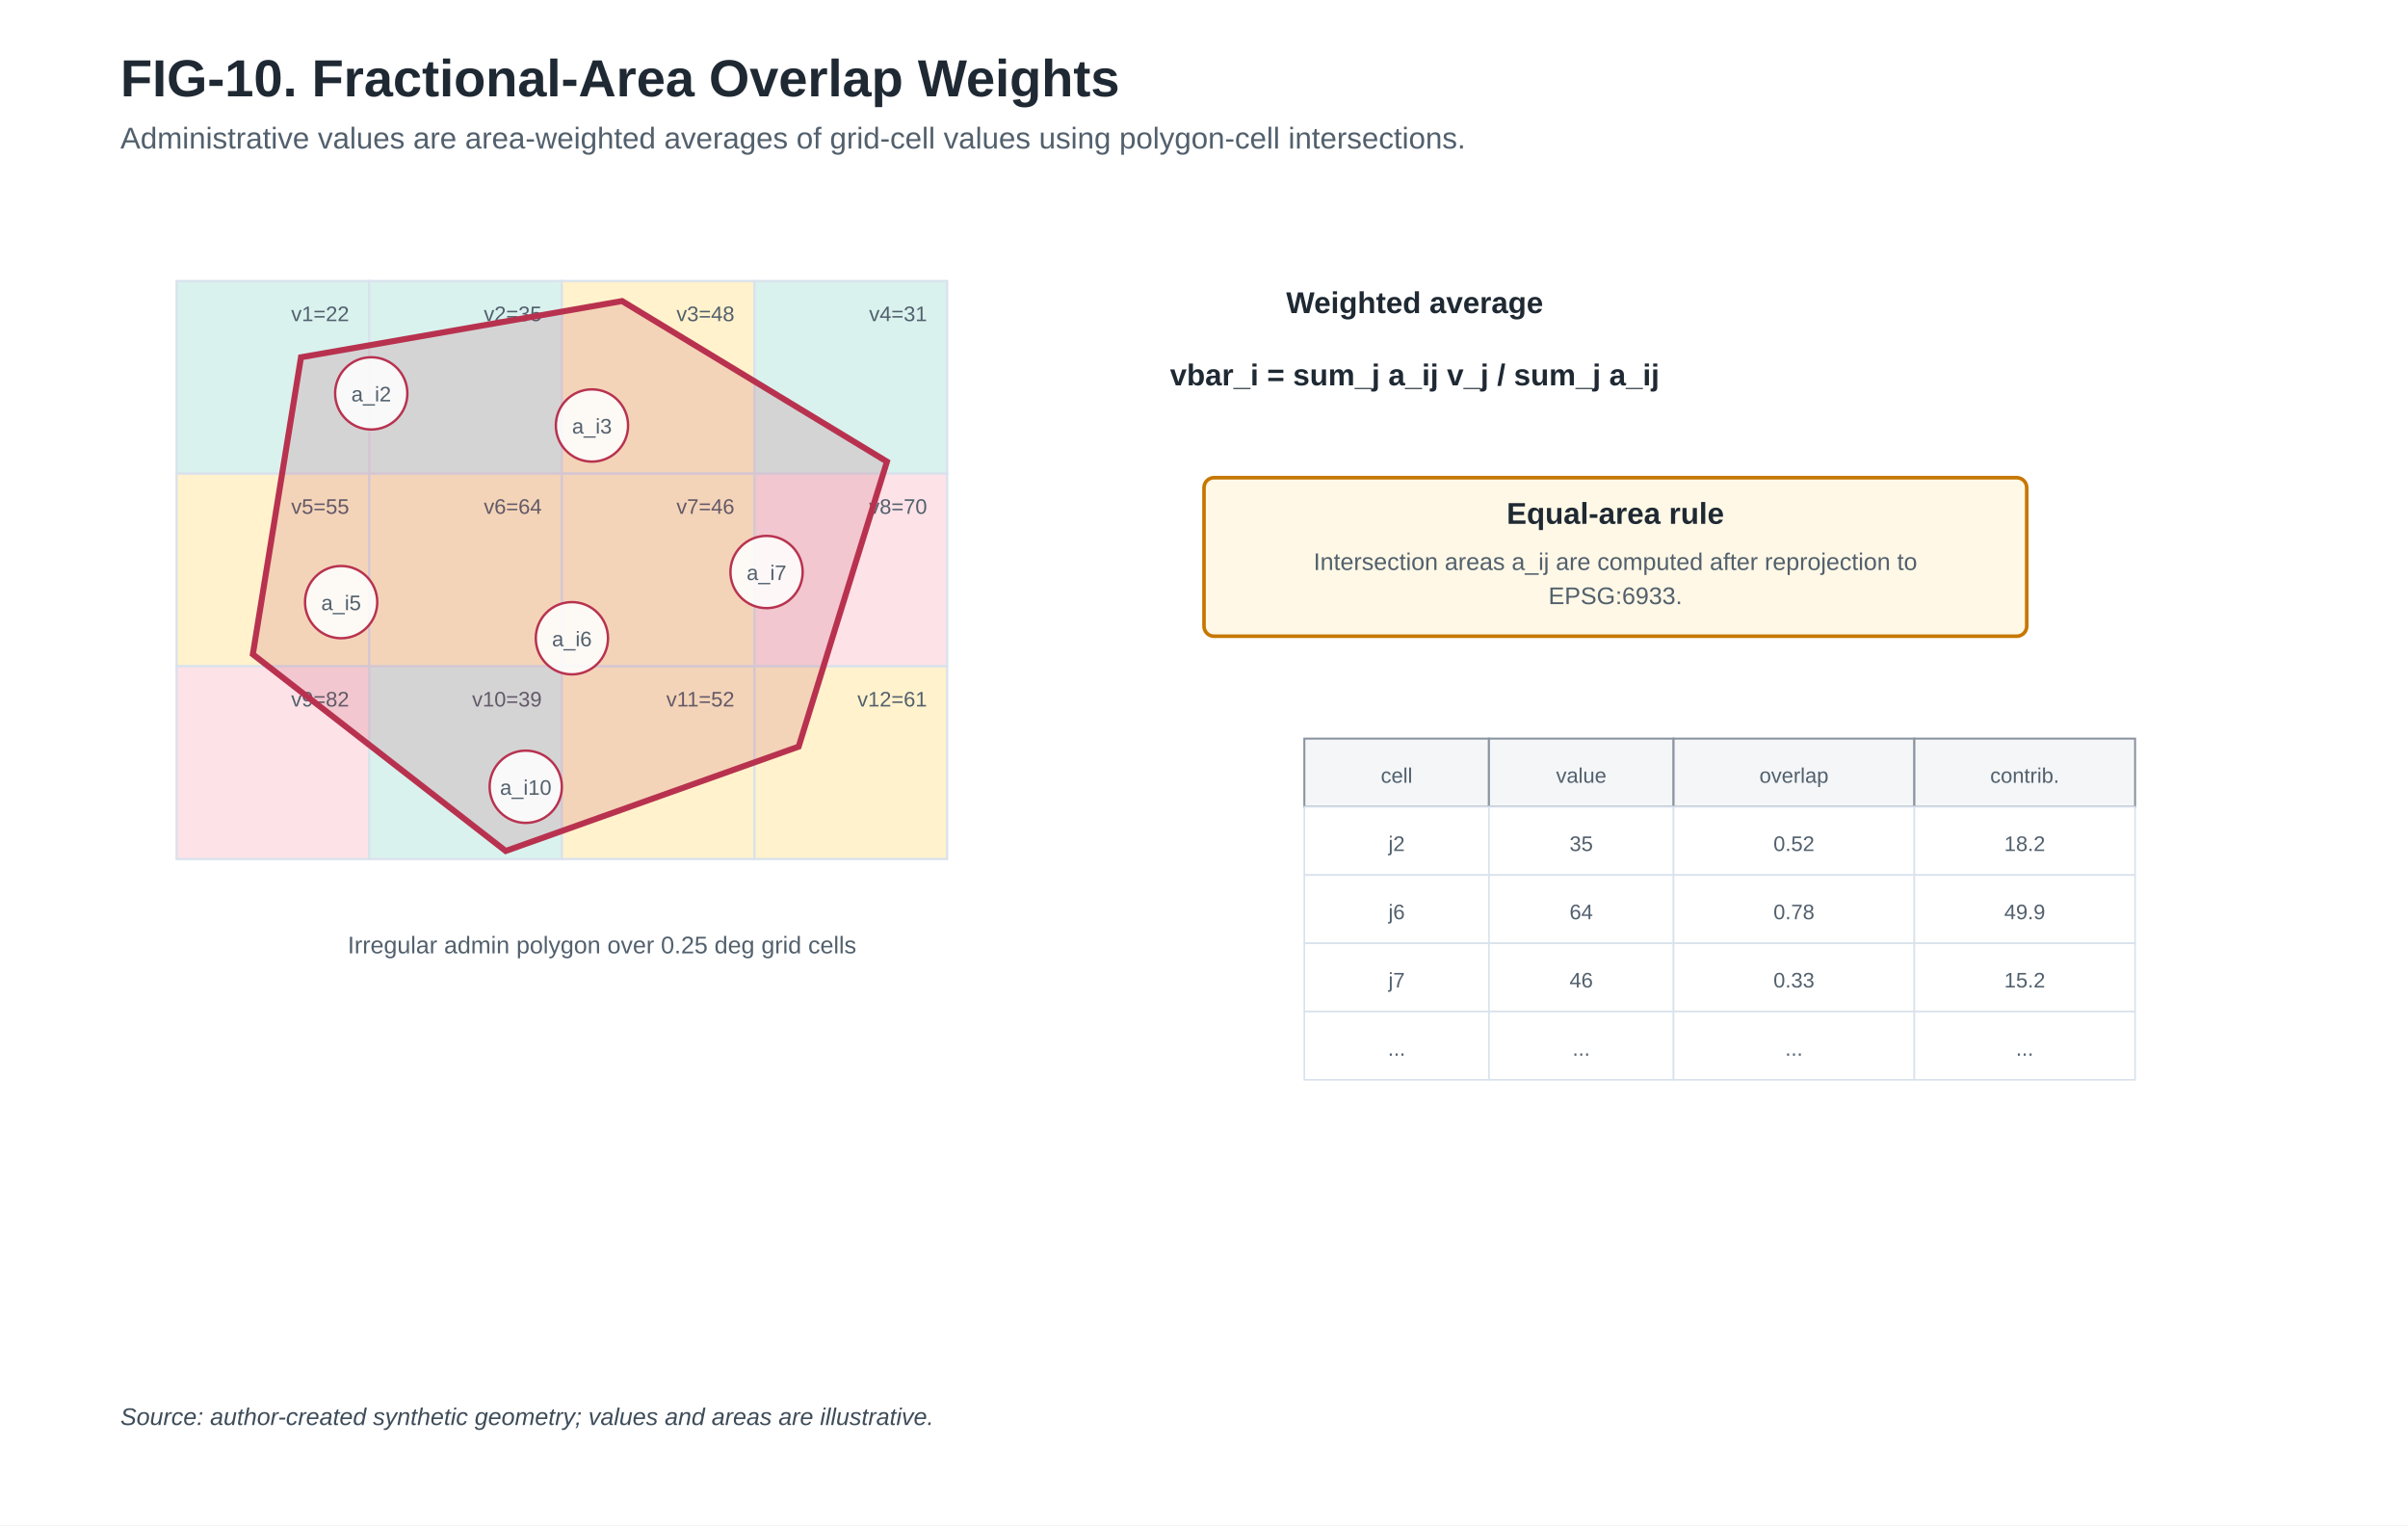
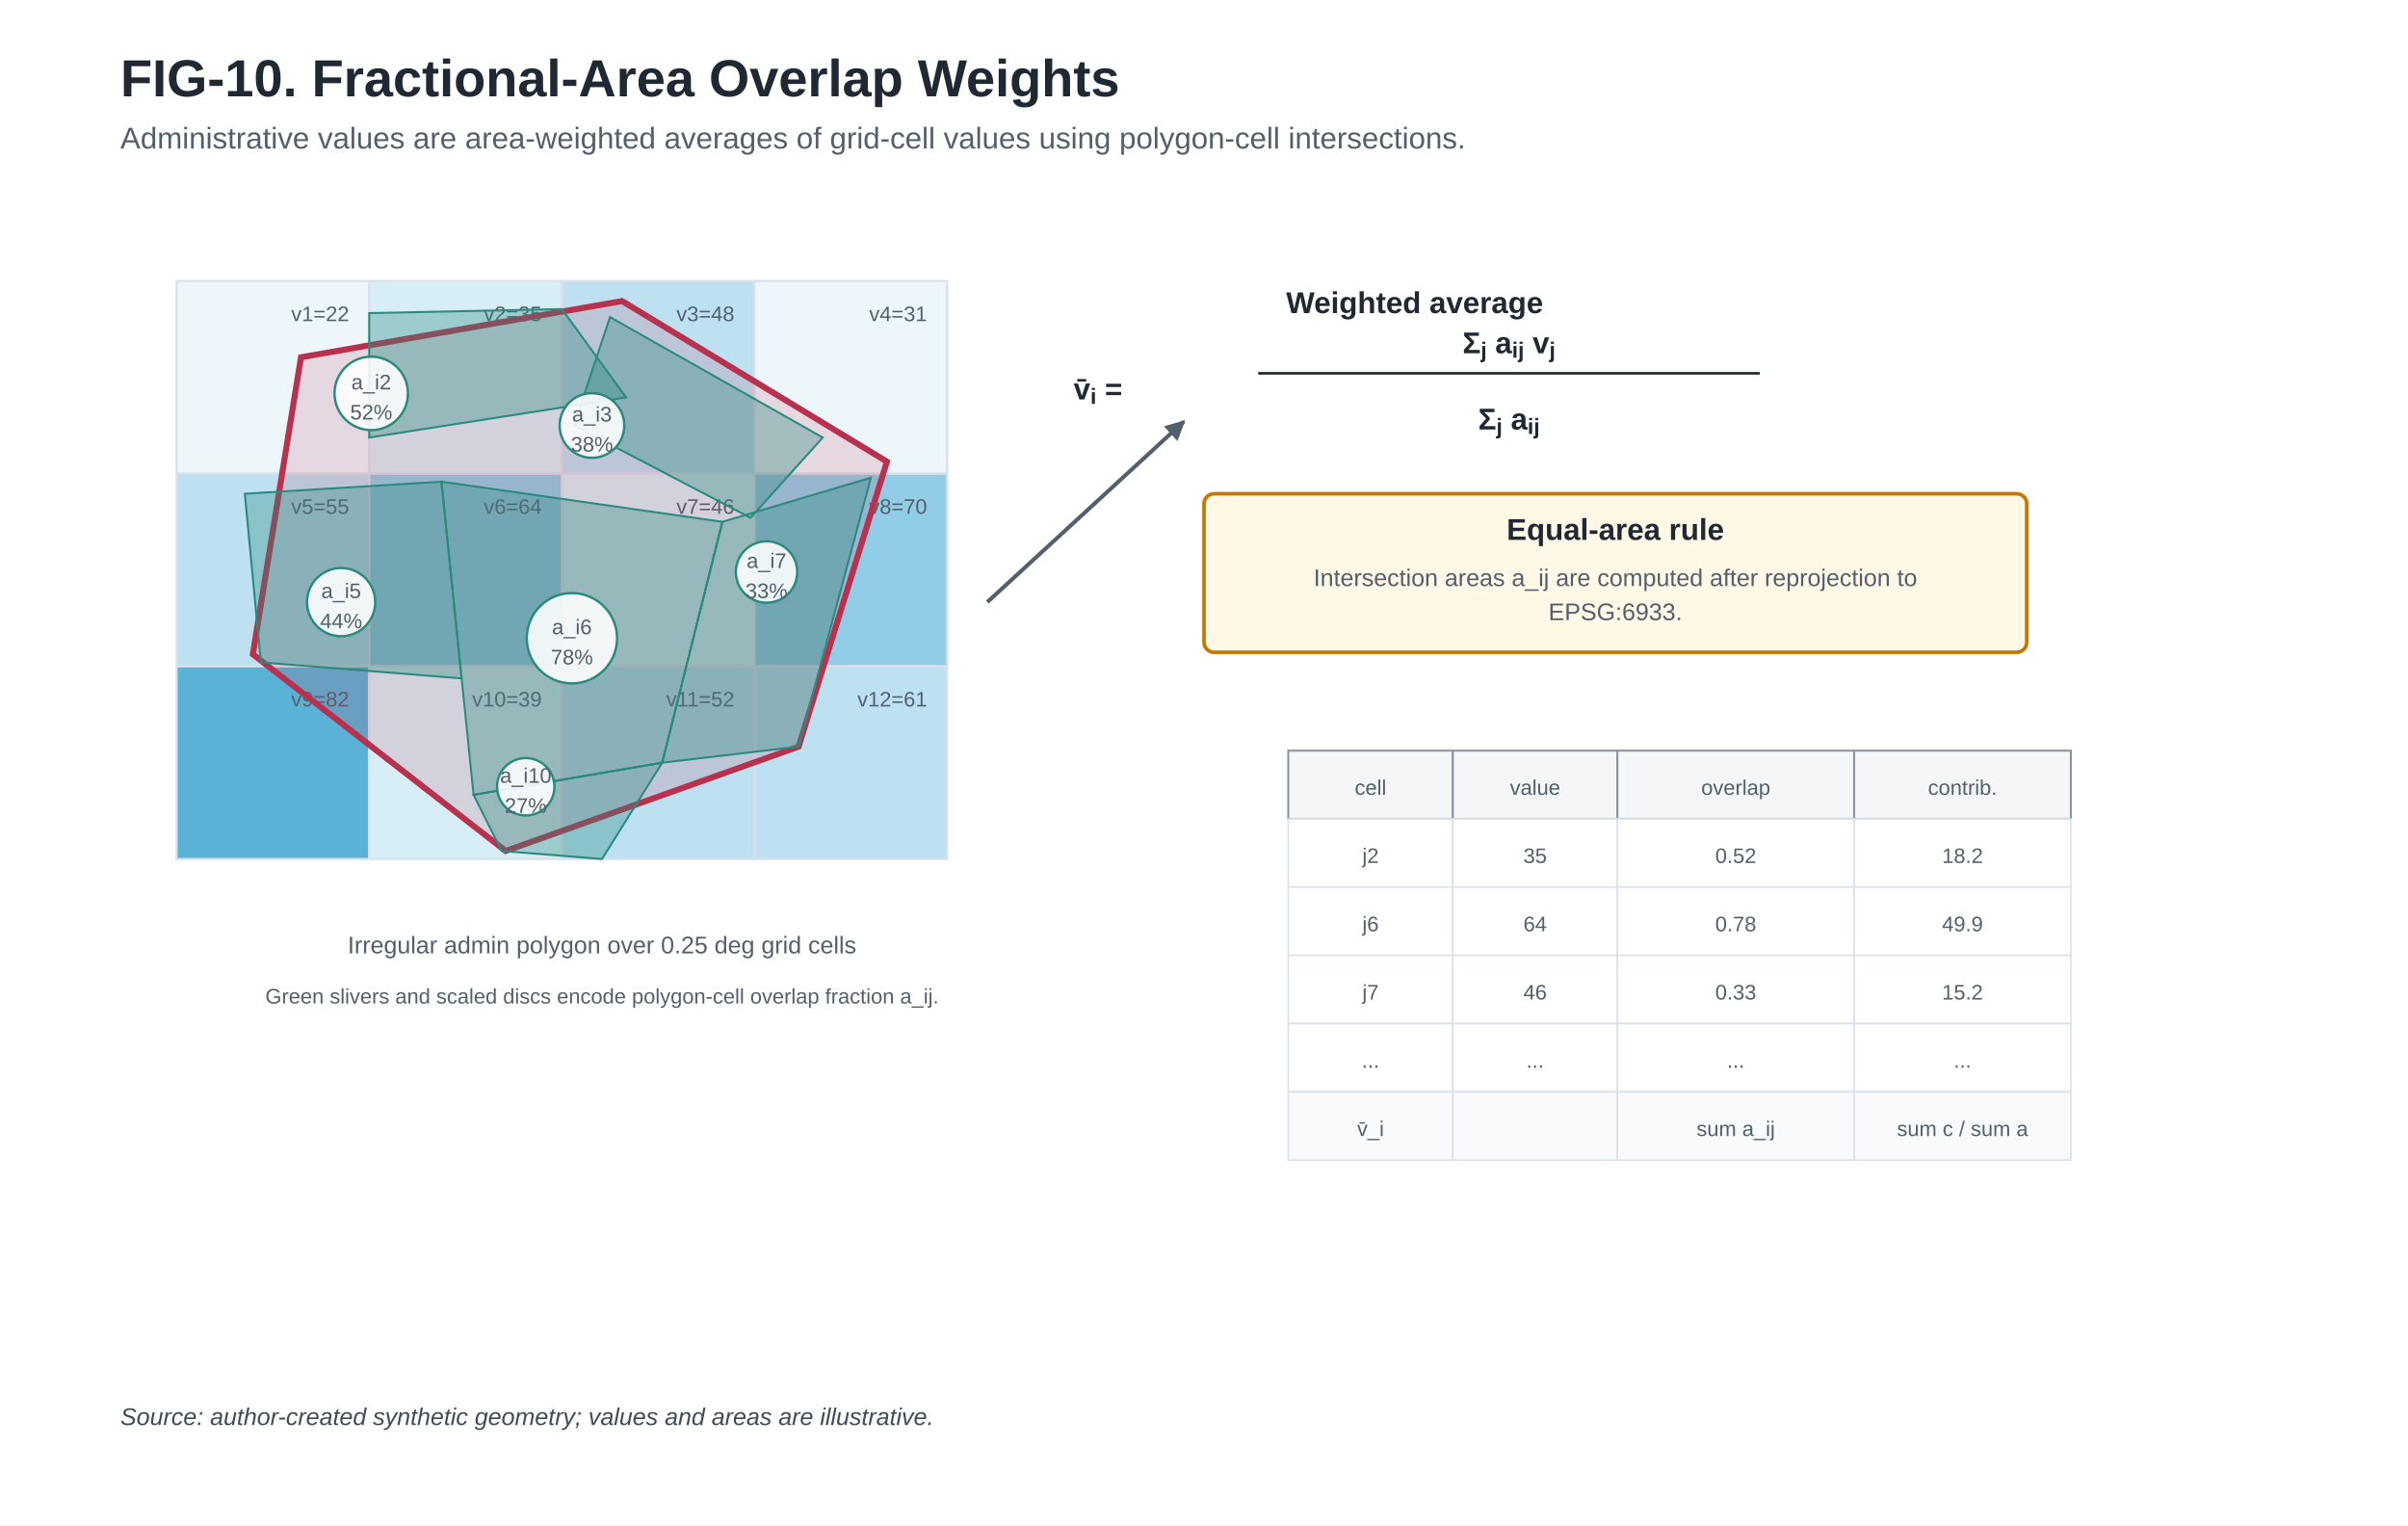
<svg xmlns="http://www.w3.org/2000/svg" width="1200" height="760" viewBox="0 0 1200 760" role="img" aria-labelledby="title desc">
  <style>
text { font-family: Arial, Helvetica, sans-serif; fill: #1f2933; }
.title { font-size: 26px; font-weight: 700; }
.subtitle { font-size: 15px; fill: #52606d; }
.label { font-size: 15px; font-weight: 700; }
.small { font-size: 12px; fill: #52606d; }
.tiny { font-size: 10.5px; fill: #52606d; }
.note { font-size: 12px; fill: #3e4c59; font-style: italic; }
.axis { stroke: #52606d; stroke-width: 1.2; }
.gridline { stroke: #d9e2ec; stroke-width: 1; }
.arrow { stroke: #52606d; stroke-width: 2.0; fill: none; marker-end: url(#arrow); }
</style>
  <defs>
    <marker id="arrow" viewBox="0 0 12 12" refX="10" refY="6" markerWidth="12" markerHeight="12" markerUnits="userSpaceOnUse" orient="auto-start-reverse">
      <path d="M 1 1 L 11 6 L 1 11 z" fill="#52606d" />
    </marker>
  </defs>
  <rect width="1200" height="760" fill="white" />
  <text x="60.0" y="48.0" class="title" text-anchor="start">FIG-10. Fractional-Area Overlap Weights</text>
  <text x="60.0" y="74.0" class="subtitle" text-anchor="start">Administrative values are area-weighted averages of grid-cell values using polygon-cell intersections.</text>
-   <rect x="88" y="140" width="96" height="96" rx="0" fill="#d9f2ee" stroke="#d9e2ec" stroke-width="1.1" />
+   <rect x="88" y="140" width="96" height="96" rx="0" fill="#edf7fb" stroke="#d9e2ec" stroke-width="1.1" />
  <text x="174.0" y="160.0" class="tiny" text-anchor="end">v1=22</text>
-   <rect x="184" y="140" width="96" height="96" rx="0" fill="#d9f2ee" stroke="#d9e2ec" stroke-width="1.1" />
+   <rect x="184" y="140" width="96" height="96" rx="0" fill="#d7eef7" stroke="#d9e2ec" stroke-width="1.1" />
  <text x="270.0" y="160.0" class="tiny" text-anchor="end">v2=35</text>
-   <rect x="280" y="140" width="96" height="96" rx="0" fill="#fff2cc" stroke="#d9e2ec" stroke-width="1.1" />
+   <rect x="280" y="140" width="96" height="96" rx="0" fill="#bde1f1" stroke="#d9e2ec" stroke-width="1.1" />
  <text x="366.0" y="160.0" class="tiny" text-anchor="end">v3=48</text>
-   <rect x="376" y="140" width="96" height="96" rx="0" fill="#d9f2ee" stroke="#d9e2ec" stroke-width="1.1" />
+   <rect x="376" y="140" width="96" height="96" rx="0" fill="#edf7fb" stroke="#d9e2ec" stroke-width="1.1" />
  <text x="462.0" y="160.0" class="tiny" text-anchor="end">v4=31</text>
-   <rect x="88" y="236" width="96" height="96" rx="0" fill="#fff2cc" stroke="#d9e2ec" stroke-width="1.1" />
+   <rect x="88" y="236" width="96" height="96" rx="0" fill="#bde1f1" stroke="#d9e2ec" stroke-width="1.1" />
  <text x="174.0" y="256.0" class="tiny" text-anchor="end">v5=55</text>
-   <rect x="184" y="236" width="96" height="96" rx="0" fill="#fff2cc" stroke="#d9e2ec" stroke-width="1.1" />
+   <rect x="184" y="236" width="96" height="96" rx="0" fill="#92cde7" stroke="#d9e2ec" stroke-width="1.1" />
  <text x="270.0" y="256.0" class="tiny" text-anchor="end">v6=64</text>
-   <rect x="280" y="236" width="96" height="96" rx="0" fill="#fff2cc" stroke="#d9e2ec" stroke-width="1.1" />
+   <rect x="280" y="236" width="96" height="96" rx="0" fill="#d7eef7" stroke="#d9e2ec" stroke-width="1.1" />
  <text x="366.0" y="256.0" class="tiny" text-anchor="end">v7=46</text>
-   <rect x="376" y="236" width="96" height="96" rx="0" fill="#fde2e7" stroke="#d9e2ec" stroke-width="1.1" />
+   <rect x="376" y="236" width="96" height="96" rx="0" fill="#92cde7" stroke="#d9e2ec" stroke-width="1.1" />
  <text x="462.0" y="256.0" class="tiny" text-anchor="end">v8=70</text>
-   <rect x="88" y="332" width="96" height="96" rx="0" fill="#fde2e7" stroke="#d9e2ec" stroke-width="1.1" />
+   <rect x="88" y="332" width="96" height="96" rx="0" fill="#5ab3d6" stroke="#d9e2ec" stroke-width="1.1" />
  <text x="174.0" y="352.0" class="tiny" text-anchor="end">v9=82</text>
-   <rect x="184" y="332" width="96" height="96" rx="0" fill="#d9f2ee" stroke="#d9e2ec" stroke-width="1.1" />
+   <rect x="184" y="332" width="96" height="96" rx="0" fill="#d7eef7" stroke="#d9e2ec" stroke-width="1.1" />
  <text x="270.0" y="352.0" class="tiny" text-anchor="end">v10=39</text>
-   <rect x="280" y="332" width="96" height="96" rx="0" fill="#fff2cc" stroke="#d9e2ec" stroke-width="1.1" />
+   <rect x="280" y="332" width="96" height="96" rx="0" fill="#bde1f1" stroke="#d9e2ec" stroke-width="1.1" />
  <text x="366.0" y="352.0" class="tiny" text-anchor="end">v11=52</text>
-   <rect x="376" y="332" width="96" height="96" rx="0" fill="#fff2cc" stroke="#d9e2ec" stroke-width="1.1" />
+   <rect x="376" y="332" width="96" height="96" rx="0" fill="#bde1f1" stroke="#d9e2ec" stroke-width="1.1" />
  <text x="462.0" y="352.0" class="tiny" text-anchor="end">v12=61</text>
  <polygon points="150,178 310,150 442,230 398,372 252,424 126,326" fill="#b8324f" fill-opacity="0.16" stroke="#b8324f" stroke-width="3" />
-   <circle cx="185" cy="196" r="18" fill="white" fill-opacity="0.86" stroke="#b8324f" stroke-width="1.2" />
-   <text x="185.0" y="200.0" class="tiny" text-anchor="middle">a_i2</text>
-   <circle cx="295" cy="212" r="18" fill="white" fill-opacity="0.86" stroke="#b8324f" stroke-width="1.2" />
-   <text x="295.0" y="216.0" class="tiny" text-anchor="middle">a_i3</text>
-   <circle cx="170" cy="300" r="18" fill="white" fill-opacity="0.86" stroke="#b8324f" stroke-width="1.2" />
-   <text x="170.0" y="304.0" class="tiny" text-anchor="middle">a_i5</text>
-   <circle cx="285" cy="318" r="18" fill="white" fill-opacity="0.86" stroke="#b8324f" stroke-width="1.2" />
-   <text x="285.0" y="322.0" class="tiny" text-anchor="middle">a_i6</text>
-   <circle cx="382" cy="285" r="18" fill="white" fill-opacity="0.86" stroke="#b8324f" stroke-width="1.2" />
-   <text x="382.0" y="289.0" class="tiny" text-anchor="middle">a_i7</text>
-   <circle cx="262" cy="392" r="18" fill="white" fill-opacity="0.86" stroke="#b8324f" stroke-width="1.2" />
-   <text x="262.0" y="396.0" class="tiny" text-anchor="middle">a_i10</text>
+   <polygon points="184,156 280,154 312,198 184,218" fill="#2b8a7e" fill-opacity="0.34" stroke="#2b8a7e" stroke-width="1.0" />
+   <polygon points="304,158 410,218 374,258 286,212" fill="#2b8a7e" fill-opacity="0.34" stroke="#2b8a7e" stroke-width="1.0" />
+   <polygon points="122,246 220,240 230,338 130,330" fill="#2b8a7e" fill-opacity="0.34" stroke="#2b8a7e" stroke-width="1.0" />
+   <polygon points="220,240 360,260 330,380 236,396" fill="#2b8a7e" fill-opacity="0.34" stroke="#2b8a7e" stroke-width="1.0" />
+   <polygon points="360,260 434,238 398,372 330,380" fill="#2b8a7e" fill-opacity="0.34" stroke="#2b8a7e" stroke-width="1.0" />
+   <polygon points="236,396 330,380 300,428 250,424" fill="#2b8a7e" fill-opacity="0.34" stroke="#2b8a7e" stroke-width="1.0" />
+   <circle cx="185" cy="196" r="18.3" fill="white" fill-opacity="0.88" stroke="#2b8a7e" stroke-width="1.2" />
+   <text x="185.0" y="194.0" class="tiny" text-anchor="middle">a_i2</text>
+   <text x="185.0" y="209.0" class="tiny" text-anchor="middle">52%</text>
+   <circle cx="295" cy="212" r="16.1" fill="white" fill-opacity="0.88" stroke="#2b8a7e" stroke-width="1.2" />
+   <text x="295.0" y="210.0" class="tiny" text-anchor="middle">a_i3</text>
+   <text x="295.0" y="225.0" class="tiny" text-anchor="middle">38%</text>
+   <circle cx="170" cy="300" r="17.0" fill="white" fill-opacity="0.88" stroke="#2b8a7e" stroke-width="1.2" />
+   <text x="170.0" y="298.0" class="tiny" text-anchor="middle">a_i5</text>
+   <text x="170.0" y="313.0" class="tiny" text-anchor="middle">44%</text>
+   <circle cx="285" cy="318" r="22.5" fill="white" fill-opacity="0.88" stroke="#2b8a7e" stroke-width="1.2" />
+   <text x="285.0" y="316.0" class="tiny" text-anchor="middle">a_i6</text>
+   <text x="285.0" y="331.0" class="tiny" text-anchor="middle">78%</text>
+   <circle cx="382" cy="285" r="15.3" fill="white" fill-opacity="0.88" stroke="#2b8a7e" stroke-width="1.2" />
+   <text x="382.0" y="283.0" class="tiny" text-anchor="middle">a_i7</text>
+   <text x="382.0" y="298.0" class="tiny" text-anchor="middle">33%</text>
+   <circle cx="262" cy="392" r="14.3" fill="white" fill-opacity="0.88" stroke="#2b8a7e" stroke-width="1.2" />
+   <text x="262.0" y="390.0" class="tiny" text-anchor="middle">a_i10</text>
+   <text x="262.0" y="405.0" class="tiny" text-anchor="middle">27%</text>
  <text x="300.0" y="475.0" class="small" text-anchor="middle">Irregular admin polygon over 0.25 deg grid cells</text>
+   <text x="300.0" y="500.0" class="tiny" text-anchor="middle">Green slivers and scaled discs encode polygon-cell overlap fraction a_ij.</text>
  <text x="705.0" y="156.0" class="label" text-anchor="middle">Weighted average</text>
-   <text x="705.0" y="192.0" class="label" text-anchor="middle">vbar_i = sum_j a_ij v_j / sum_j a_ij</text>
-   <rect x="600" y="238" width="410" height="79" rx="5" fill="#fff8e6" stroke="#c77700" stroke-width="1.8" class="flow-box" />
-   <text x="805.0" y="261.0" class="label" text-anchor="middle" data-box="600,238,410,79">Equal-area rule</text>
-   <text x="805.0" y="284.0" class="small" text-anchor="middle" data-box="600,238,410,79">Intersection areas a_ij are computed after reprojection to</text>
-   <text x="805.0" y="301.0" class="small" text-anchor="middle" data-box="600,238,410,79">EPSG:6933.</text>
-   <rect x="650" y="368" width="92" height="34" rx="0" fill="#f4f6f8" stroke="#8b95a1" stroke-width="1.0" />
-   <text x="696.0" y="390.0" class="tiny" text-anchor="middle">cell</text>
-   <rect x="742" y="368" width="92" height="34" rx="0" fill="#f4f6f8" stroke="#8b95a1" stroke-width="1.0" />
-   <text x="788.0" y="390.0" class="tiny" text-anchor="middle">value</text>
-   <rect x="834" y="368" width="120" height="34" rx="0" fill="#f4f6f8" stroke="#8b95a1" stroke-width="1.0" />
-   <text x="894.0" y="390.0" class="tiny" text-anchor="middle">overlap</text>
-   <rect x="954" y="368" width="110" height="34" rx="0" fill="#f4f6f8" stroke="#8b95a1" stroke-width="1.0" />
-   <text x="1009.0" y="390.0" class="tiny" text-anchor="middle">contrib.</text>
-   <rect x="650" y="402" width="92" height="34" rx="0" fill="white" stroke="#d9e2ec" stroke-width="0.8" />
-   <text x="696.0" y="424.0" class="tiny" text-anchor="middle">j2</text>
-   <rect x="742" y="402" width="92" height="34" rx="0" fill="white" stroke="#d9e2ec" stroke-width="0.8" />
-   <text x="788.0" y="424.0" class="tiny" text-anchor="middle">35</text>
-   <rect x="834" y="402" width="120" height="34" rx="0" fill="white" stroke="#d9e2ec" stroke-width="0.8" />
-   <text x="894.0" y="424.0" class="tiny" text-anchor="middle">0.52</text>
-   <rect x="954" y="402" width="110" height="34" rx="0" fill="white" stroke="#d9e2ec" stroke-width="0.8" />
-   <text x="1009.0" y="424.0" class="tiny" text-anchor="middle">18.2</text>
-   <rect x="650" y="436" width="92" height="34" rx="0" fill="white" stroke="#d9e2ec" stroke-width="0.8" />
-   <text x="696.0" y="458.0" class="tiny" text-anchor="middle">j6</text>
-   <rect x="742" y="436" width="92" height="34" rx="0" fill="white" stroke="#d9e2ec" stroke-width="0.8" />
-   <text x="788.0" y="458.0" class="tiny" text-anchor="middle">64</text>
-   <rect x="834" y="436" width="120" height="34" rx="0" fill="white" stroke="#d9e2ec" stroke-width="0.8" />
-   <text x="894.0" y="458.0" class="tiny" text-anchor="middle">0.78</text>
-   <rect x="954" y="436" width="110" height="34" rx="0" fill="white" stroke="#d9e2ec" stroke-width="0.8" />
-   <text x="1009.0" y="458.0" class="tiny" text-anchor="middle">49.9</text>
-   <rect x="650" y="470" width="92" height="34" rx="0" fill="white" stroke="#d9e2ec" stroke-width="0.8" />
-   <text x="696.0" y="492.0" class="tiny" text-anchor="middle">j7</text>
-   <rect x="742" y="470" width="92" height="34" rx="0" fill="white" stroke="#d9e2ec" stroke-width="0.8" />
-   <text x="788.0" y="492.0" class="tiny" text-anchor="middle">46</text>
-   <rect x="834" y="470" width="120" height="34" rx="0" fill="white" stroke="#d9e2ec" stroke-width="0.8" />
-   <text x="894.0" y="492.0" class="tiny" text-anchor="middle">0.33</text>
-   <rect x="954" y="470" width="110" height="34" rx="0" fill="white" stroke="#d9e2ec" stroke-width="0.8" />
-   <text x="1009.0" y="492.0" class="tiny" text-anchor="middle">15.2</text>
-   <rect x="650" y="504" width="92" height="34" rx="0" fill="white" stroke="#d9e2ec" stroke-width="0.8" />
-   <text x="696.0" y="526.0" class="tiny" text-anchor="middle">...</text>
-   <rect x="742" y="504" width="92" height="34" rx="0" fill="white" stroke="#d9e2ec" stroke-width="0.8" />
-   <text x="788.0" y="526.0" class="tiny" text-anchor="middle">...</text>
-   <rect x="834" y="504" width="120" height="34" rx="0" fill="white" stroke="#d9e2ec" stroke-width="0.8" />
-   <text x="894.0" y="526.0" class="tiny" text-anchor="middle">...</text>
-   <rect x="954" y="504" width="110" height="34" rx="0" fill="white" stroke="#d9e2ec" stroke-width="0.8" />
-   <text x="1009.0" y="526.0" class="tiny" text-anchor="middle">...</text>
+   <g>
+     <text x="535.0" y="199.0" class="label" text-anchor="start">v̄<tspan baseline-shift="sub" font-size="11px">i</tspan> =</text>
+     <line x1="627.0" y1="186.0" x2="877.0" y2="186.0" stroke="#1f2933" stroke-width="1.3" />
+     <text x="752.0" y="176.0" class="label" text-anchor="middle">Σ<tspan baseline-shift="sub" font-size="11px">j</tspan> a<tspan baseline-shift="sub" font-size="11px">ij</tspan> v<tspan baseline-shift="sub" font-size="11px">j</tspan>
+     </text>
+     <text x="752.0" y="214.0" class="label" text-anchor="middle">Σ<tspan baseline-shift="sub" font-size="11px">j</tspan> a<tspan baseline-shift="sub" font-size="11px">ij</tspan>
+     </text>
+   </g>
+   <path class="arrow" d="M 492.0 300.0 L 590.0 210.0" />
+   <rect x="600" y="246" width="410" height="79" rx="5" fill="#fff8e6" stroke="#c77700" stroke-width="1.8" class="flow-box" />
+   <text x="805.0" y="269.0" class="label" text-anchor="middle" data-box="600,246,410,79">Equal-area rule</text>
+   <text x="805.0" y="292.0" class="small" text-anchor="middle" data-box="600,246,410,79">Intersection areas a_ij are computed after reprojection to</text>
+   <text x="805.0" y="309.0" class="small" text-anchor="middle" data-box="600,246,410,79">EPSG:6933.</text>
+   <rect x="642" y="374" width="82" height="34" rx="0" fill="#f4f6f8" stroke="#8b95a1" stroke-width="1.0" />
+   <text x="683.0" y="396.0" class="tiny" text-anchor="middle">cell</text>
+   <rect x="724" y="374" width="82" height="34" rx="0" fill="#f4f6f8" stroke="#8b95a1" stroke-width="1.0" />
+   <text x="765.0" y="396.0" class="tiny" text-anchor="middle">value</text>
+   <rect x="806" y="374" width="118" height="34" rx="0" fill="#f4f6f8" stroke="#8b95a1" stroke-width="1.0" />
+   <text x="865.0" y="396.0" class="tiny" text-anchor="middle">overlap</text>
+   <rect x="924" y="374" width="108" height="34" rx="0" fill="#f4f6f8" stroke="#8b95a1" stroke-width="1.0" />
+   <text x="978.0" y="396.0" class="tiny" text-anchor="middle">contrib.</text>
+   <rect x="642" y="408" width="82" height="34" rx="0" fill="white" stroke="#d9e2ec" stroke-width="0.8" />
+   <text x="683.0" y="430.0" class="tiny" text-anchor="middle">j2</text>
+   <rect x="724" y="408" width="82" height="34" rx="0" fill="white" stroke="#d9e2ec" stroke-width="0.8" />
+   <text x="765.0" y="430.0" class="tiny" text-anchor="middle">35</text>
+   <rect x="806" y="408" width="118" height="34" rx="0" fill="white" stroke="#d9e2ec" stroke-width="0.8" />
+   <text x="865.0" y="430.0" class="tiny" text-anchor="middle">0.52</text>
+   <rect x="924" y="408" width="108" height="34" rx="0" fill="white" stroke="#d9e2ec" stroke-width="0.8" />
+   <text x="978.0" y="430.0" class="tiny" text-anchor="middle">18.2</text>
+   <rect x="642" y="442" width="82" height="34" rx="0" fill="white" stroke="#d9e2ec" stroke-width="0.8" />
+   <text x="683.0" y="464.0" class="tiny" text-anchor="middle">j6</text>
+   <rect x="724" y="442" width="82" height="34" rx="0" fill="white" stroke="#d9e2ec" stroke-width="0.8" />
+   <text x="765.0" y="464.0" class="tiny" text-anchor="middle">64</text>
+   <rect x="806" y="442" width="118" height="34" rx="0" fill="white" stroke="#d9e2ec" stroke-width="0.8" />
+   <text x="865.0" y="464.0" class="tiny" text-anchor="middle">0.78</text>
+   <rect x="924" y="442" width="108" height="34" rx="0" fill="white" stroke="#d9e2ec" stroke-width="0.8" />
+   <text x="978.0" y="464.0" class="tiny" text-anchor="middle">49.9</text>
+   <rect x="642" y="476" width="82" height="34" rx="0" fill="white" stroke="#d9e2ec" stroke-width="0.8" />
+   <text x="683.0" y="498.0" class="tiny" text-anchor="middle">j7</text>
+   <rect x="724" y="476" width="82" height="34" rx="0" fill="white" stroke="#d9e2ec" stroke-width="0.8" />
+   <text x="765.0" y="498.0" class="tiny" text-anchor="middle">46</text>
+   <rect x="806" y="476" width="118" height="34" rx="0" fill="white" stroke="#d9e2ec" stroke-width="0.8" />
+   <text x="865.0" y="498.0" class="tiny" text-anchor="middle">0.33</text>
+   <rect x="924" y="476" width="108" height="34" rx="0" fill="white" stroke="#d9e2ec" stroke-width="0.8" />
+   <text x="978.0" y="498.0" class="tiny" text-anchor="middle">15.2</text>
+   <rect x="642" y="510" width="82" height="34" rx="0" fill="white" stroke="#d9e2ec" stroke-width="0.8" />
+   <text x="683.0" y="532.0" class="tiny" text-anchor="middle">...</text>
+   <rect x="724" y="510" width="82" height="34" rx="0" fill="white" stroke="#d9e2ec" stroke-width="0.8" />
+   <text x="765.0" y="532.0" class="tiny" text-anchor="middle">...</text>
+   <rect x="806" y="510" width="118" height="34" rx="0" fill="white" stroke="#d9e2ec" stroke-width="0.8" />
+   <text x="865.0" y="532.0" class="tiny" text-anchor="middle">...</text>
+   <rect x="924" y="510" width="108" height="34" rx="0" fill="white" stroke="#d9e2ec" stroke-width="0.8" />
+   <text x="978.0" y="532.0" class="tiny" text-anchor="middle">...</text>
+   <rect x="642" y="544" width="82" height="34" rx="0" fill="#f8fafc" stroke="#d9e2ec" stroke-width="0.8" />
+   <text x="683.0" y="566.0" class="tiny" text-anchor="middle">v̄_i</text>
+   <rect x="724" y="544" width="82" height="34" rx="0" fill="#f8fafc" stroke="#d9e2ec" stroke-width="0.8" />
+   <text x="765.0" y="566.0" class="tiny" text-anchor="middle" />
+   <rect x="806" y="544" width="118" height="34" rx="0" fill="#f8fafc" stroke="#d9e2ec" stroke-width="0.8" />
+   <text x="865.0" y="566.0" class="tiny" text-anchor="middle">sum a_ij</text>
+   <rect x="924" y="544" width="108" height="34" rx="0" fill="#f8fafc" stroke="#d9e2ec" stroke-width="0.8" />
+   <text x="978.0" y="566.0" class="tiny" text-anchor="middle">sum c / sum a</text>
  <text x="60.0" y="710.0" class="note" text-anchor="start">Source: author-created synthetic geometry; values and areas are illustrative.</text>
</svg>
